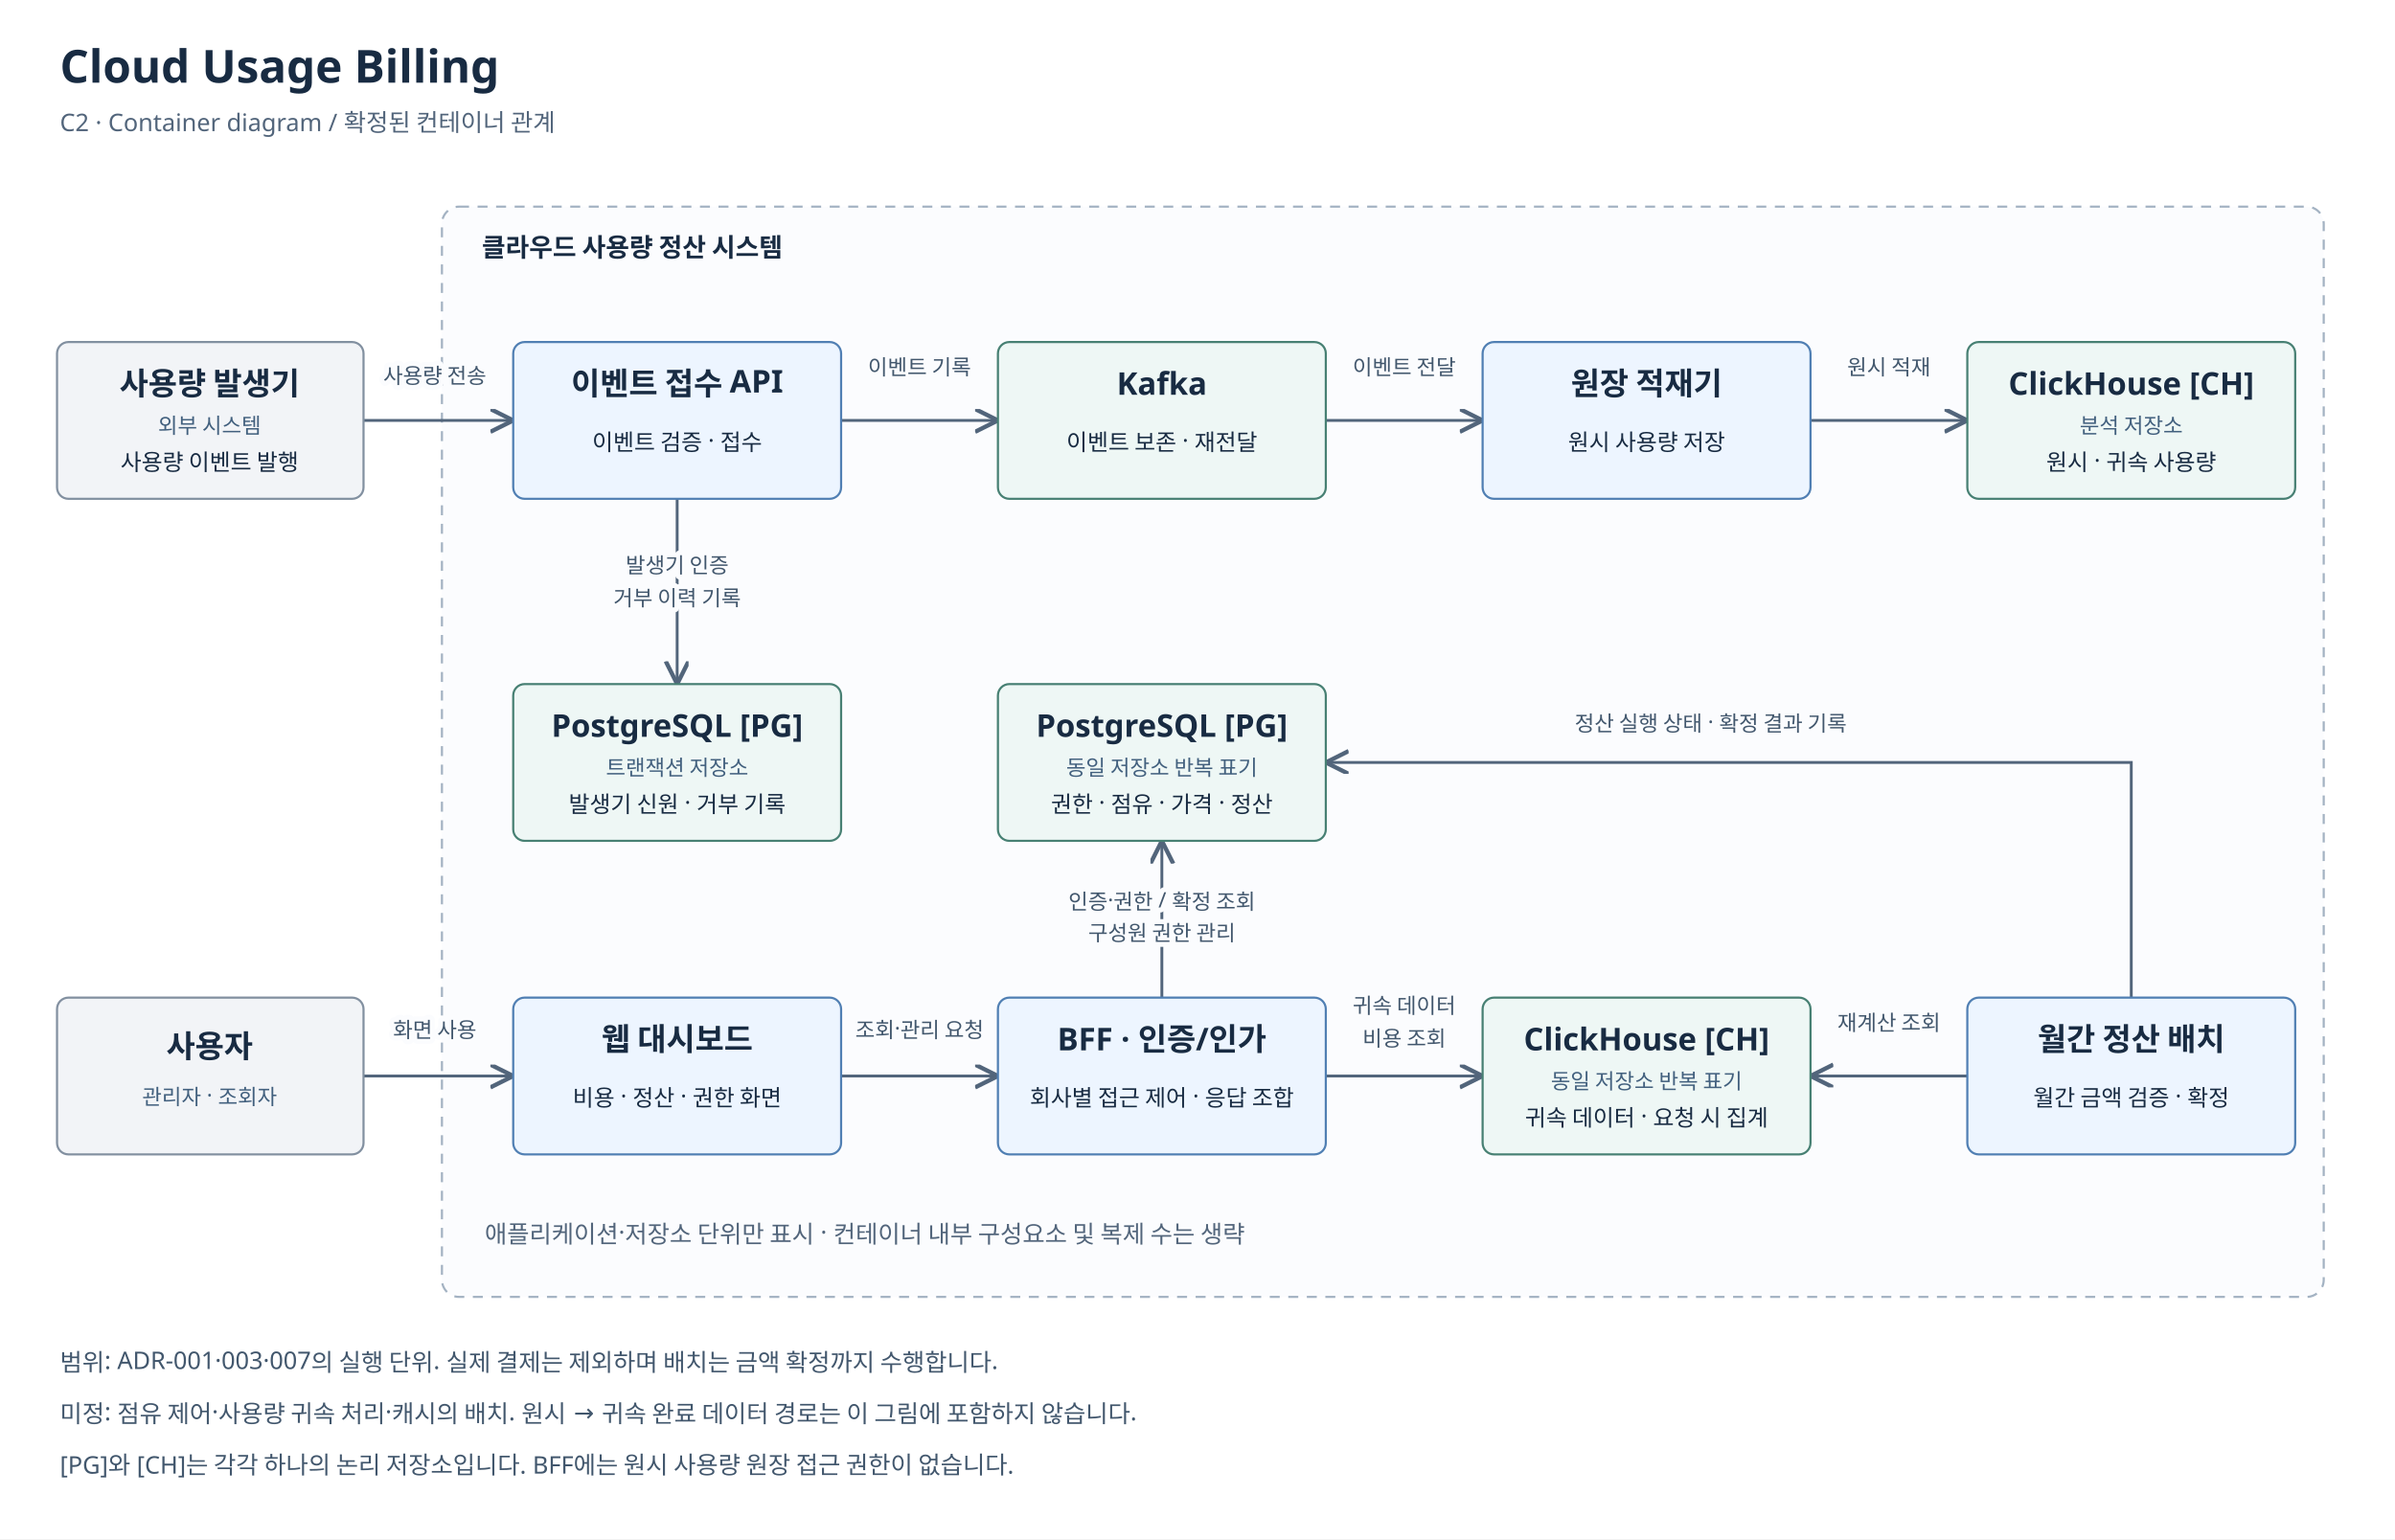
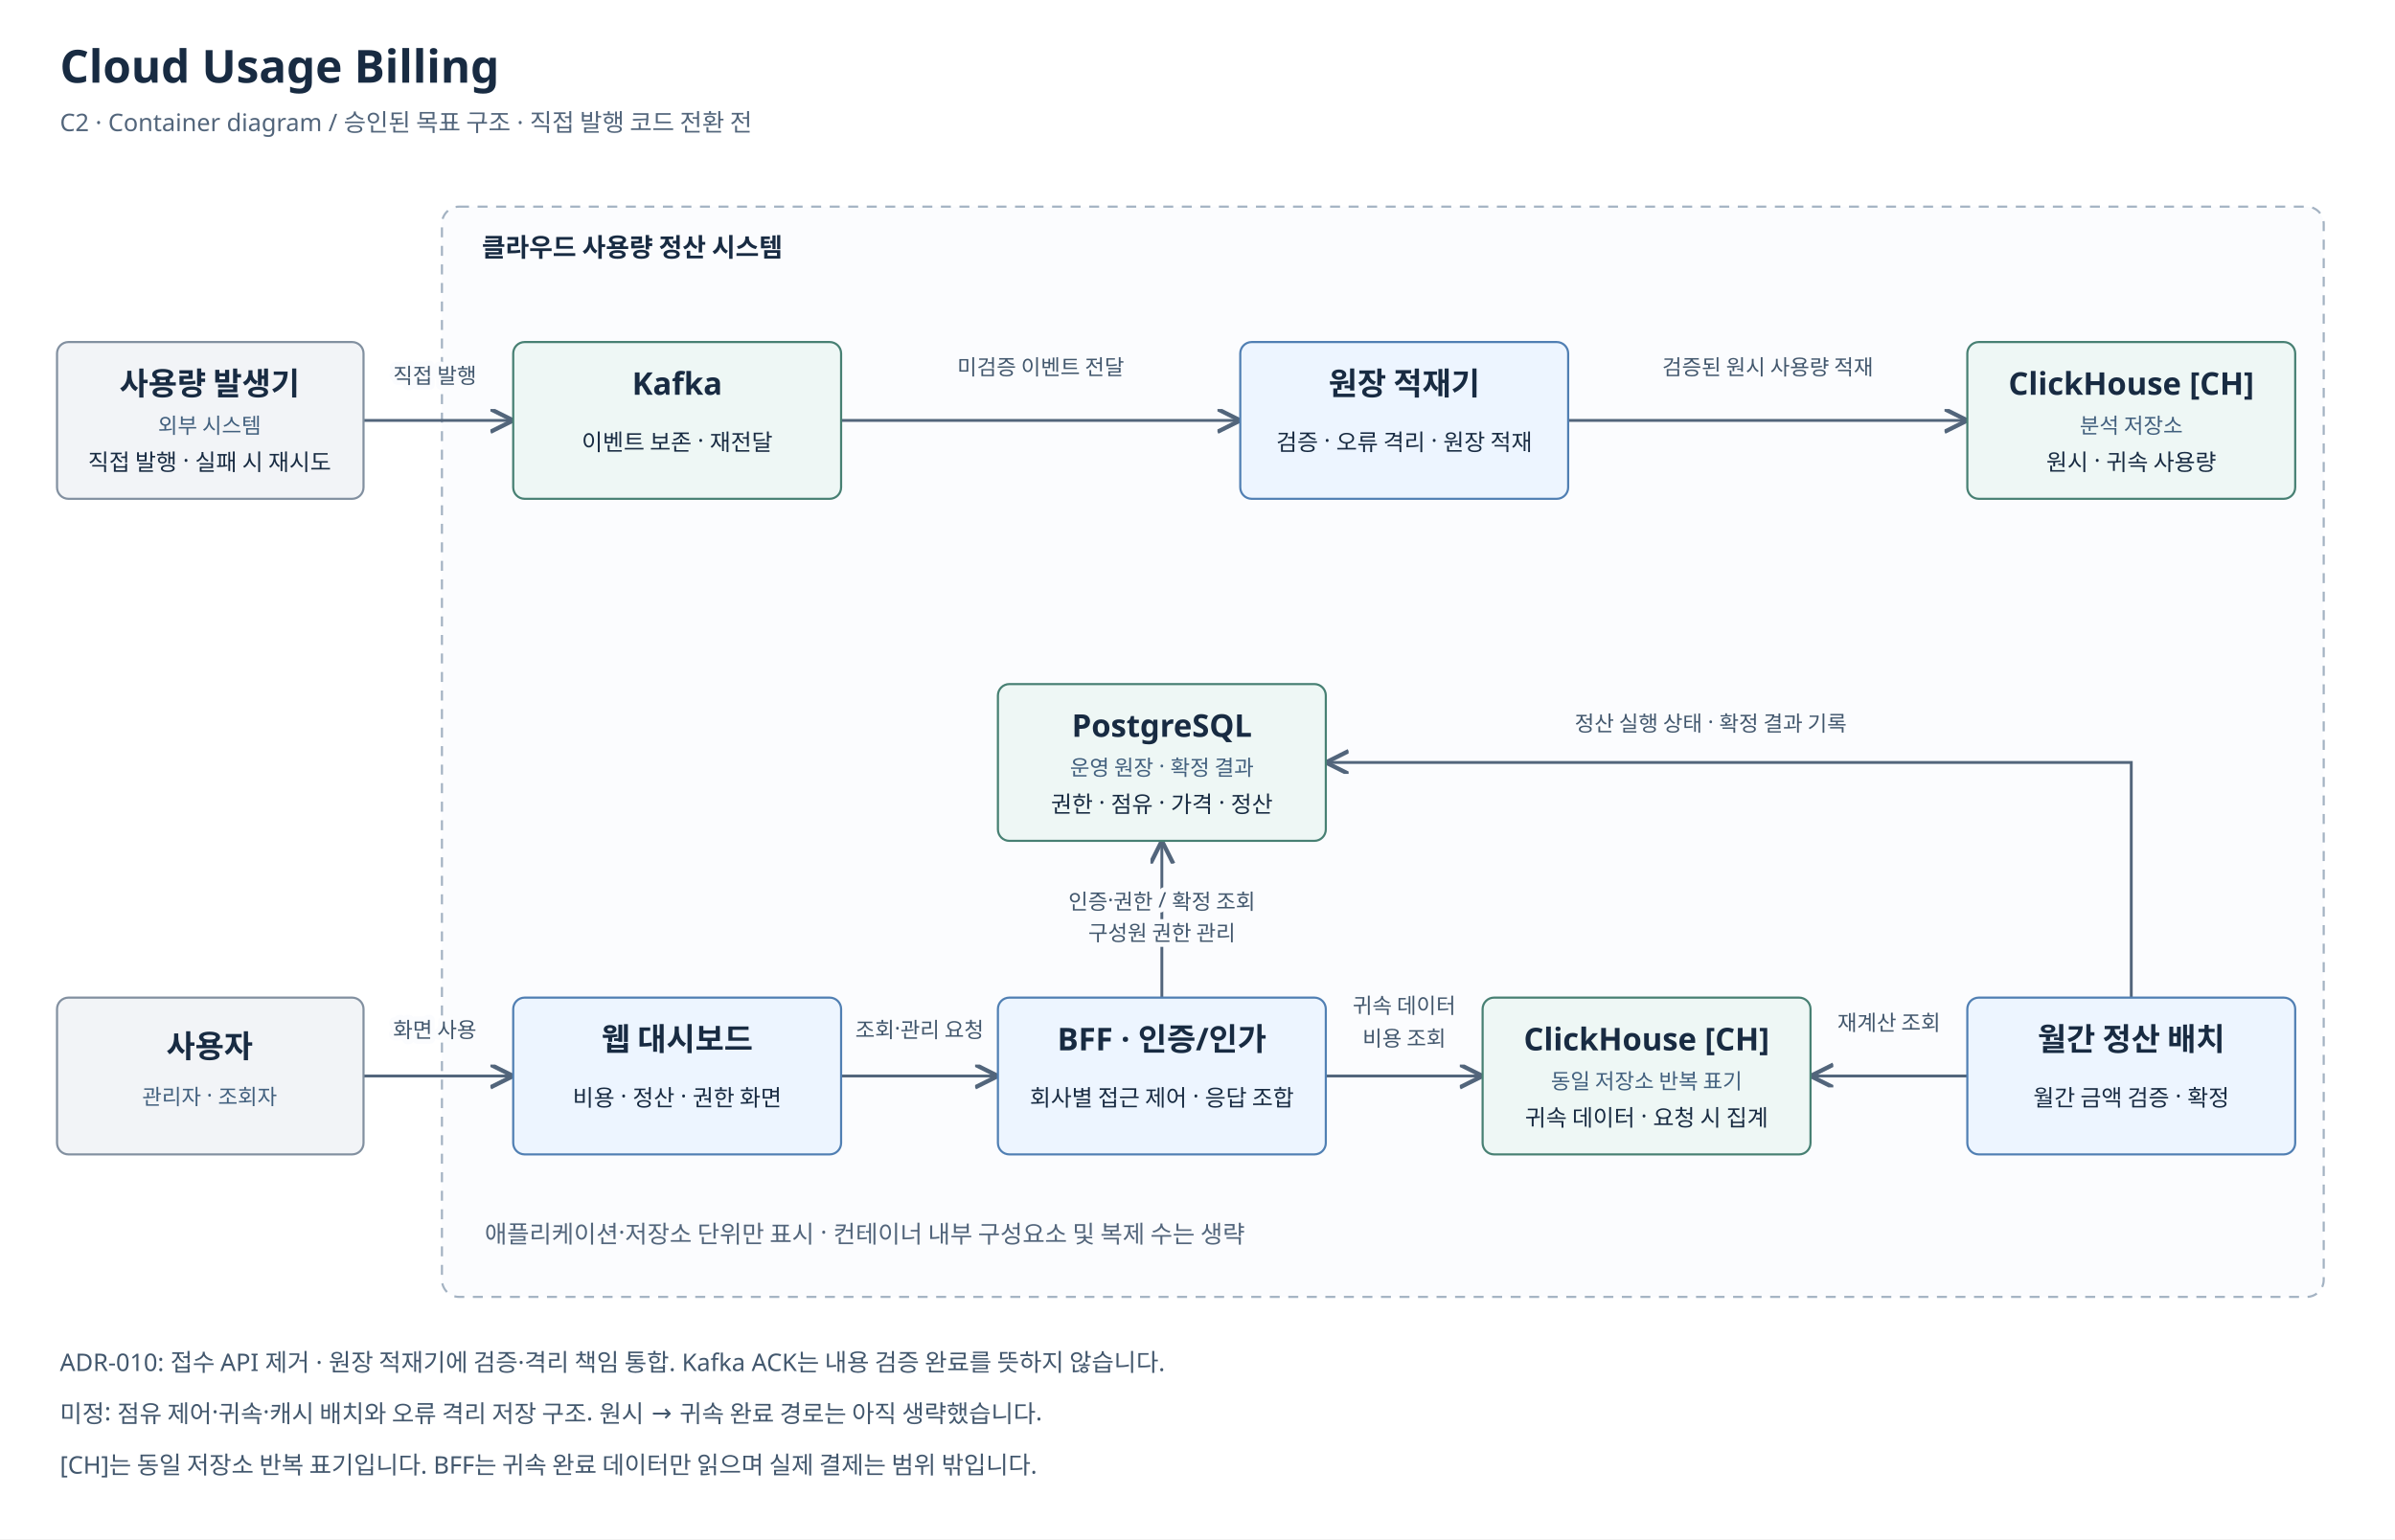
<svg xmlns="http://www.w3.org/2000/svg" width="1680" height="1080" viewBox="0 0 1680 1080" role="img" aria-labelledby="title desc">
  <defs>
    <marker id="arrow" markerWidth="9" markerHeight="9" refX="8" refY="4" orient="auto">
      <path d="M0 0 L8 4 L0 8" fill="none" stroke="#52657b" stroke-width="1.5" />
    </marker>
    <style>
      text { font-family: "Apple SD Gothic Neo", "Noto Sans KR", "Malgun Gothic", sans-serif; fill: #182b42; }
      .heading { font-size: 32px; font-weight: 700; }
      .subtitle { font-size: 17px; fill: #52657b; }
      .name { font-size: 22px; font-weight: 700; text-anchor: middle; }
      .type { font-size: 15px; fill: #42607e; text-anchor: middle; }
      .detail { font-size: 16px; text-anchor: middle; }
      .edge { fill: none; stroke: #52657b; stroke-width: 2; marker-end: url(#arrow); }
      .label { font-size: 15px; fill: #42576d; text-anchor: middle; paint-order: stroke; stroke: #fbfcfe; stroke-width: 7px; stroke-linejoin: round; }
      .app { fill: #edf5ff; stroke: #507fb3; stroke-width: 1.5; }
      .store { fill: #eef7f5; stroke: #478073; stroke-width: 1.5; }
      .external { fill: #f2f4f7; stroke: #8290a0; stroke-width: 1.5; }
      .note { font-size: 17px; fill: #42576d; }
    </style>
  </defs>
  <rect width="1680" height="1080" fill="#fff" />
  <text x="42" y="58" class="heading">Cloud Usage Billing</text>
-   <text x="42" y="92" class="subtitle">C2 · Container diagram / 확정된 컨테이너 관계</text>
+   <text x="42" y="92" class="subtitle">C2 · Container diagram / 승인된 목표 구조 · 직접 발행 코드 전환 전</text>
  <rect x="310" y="145" width="1320" height="765" rx="12" fill="#fbfcfe" stroke="#a3b2c2" stroke-width="1.5" stroke-dasharray="7 6" />
  <text x="338" y="180" font-size="18" font-weight="700">클라우드 사용량 정산 시스템</text>
  <path class="edge" d="M255 295 H360" />
-   <text class="label" x="305" y="269">사용량 전송</text>
-   <path class="edge" d="M590 295 H700" />
-   <text class="label" x="645" y="263">이벤트 기록</text>
-   <path class="edge" d="M930 295 H1040" />
-   <text class="label" x="985" y="263">이벤트 전달</text>
-   <path class="edge" d="M1270 295 H1380" />
-   <text class="label" x="1325" y="263">원시 적재</text>
-   <path class="edge" d="M475 350 V480" />
-   <text class="label" x="475" y="402">발생기 인증</text>
-   <text class="label" x="475" y="425">거부 이력 기록</text>
+   <text class="label" x="305" y="269">직접 발행</text>
+   <path class="edge" d="M590 295 H870" />
+   <text class="label" x="730" y="263">미검증 이벤트 전달</text>
+   <path class="edge" d="M1100 295 H1380" />
+   <text class="label" x="1240" y="263">검증된 원시 사용량 적재</text>
  <path class="edge" d="M255 755 H360" />
  <text class="label" x="305" y="728">화면 사용</text>
  <path class="edge" d="M590 755 H700" />
  <text class="label" x="645" y="728">조회·관리 요청</text>
  <path class="edge" d="M815 700 V590" />
  <text class="label" x="815" y="638">인증·권한 / 확정 조회</text>
  <text class="label" x="815" y="660">구성원 권한 관리</text>
  <path class="edge" d="M930 755 H1040" />
  <text class="label" x="985" y="711">귀속 데이터</text>
  <text class="label" x="985" y="734">비용 조회</text>
  <path class="edge" d="M1380 755 H1270" />
  <text class="label" x="1325" y="723">재계산 조회</text>
  <path class="edge" d="M1495 700 V535 H930" />
  <text class="label" x="1200" y="513">정산 실행 상태 · 확정 결과 기록</text>
  <rect class="external" x="40" y="240" width="215" height="110" rx="8" />
  <text class="name" x="147" y="277">사용량 발생기</text>
  <text class="type" x="147" y="304">외부 시스템</text>
-   <text class="detail" x="147" y="330">사용량 이벤트 발행</text>
+   <text class="detail" x="147" y="330">직접 발행 · 실패 시 재시도</text>
  <rect class="external" x="40" y="700" width="215" height="110" rx="8" />
  <text class="name" x="147" y="742">사용자</text>
  <text class="type" x="147" y="775">관리자 · 조회자</text>
-   <rect class="app" x="360" y="240" width="230" height="110" rx="8" />
-   <text class="name" x="475" y="277">이벤트 접수 API</text>
-   <text class="detail" x="475" y="316">이벤트 검증 · 접수</text>
-   <rect class="store" x="700" y="240" width="230" height="110" rx="8" />
-   <text class="name" x="815" y="277">Kafka</text>
-   <text class="detail" x="815" y="316">이벤트 보존 · 재전달</text>
-   <rect class="app" x="1040" y="240" width="230" height="110" rx="8" />
-   <text class="name" x="1155" y="277">원장 적재기</text>
-   <text class="detail" x="1155" y="316">원시 사용량 저장</text>
+   <rect class="store" x="360" y="240" width="230" height="110" rx="8" />
+   <text class="name" x="475" y="277">Kafka</text>
+   <text class="detail" x="475" y="316">이벤트 보존 · 재전달</text>
+   <rect class="app" x="870" y="240" width="230" height="110" rx="8" />
+   <text class="name" x="985" y="277">원장 적재기</text>
+   <text class="detail" x="985" y="316">검증 · 오류 격리 · 원장 적재</text>
  <rect class="store" x="1380" y="240" width="230" height="110" rx="8" />
  <text class="name" x="1495" y="277">ClickHouse [CH]</text>
  <text class="type" x="1495" y="304">분석 저장소</text>
  <text class="detail" x="1495" y="330">원시 · 귀속 사용량</text>
-   <rect class="store" x="360" y="480" width="230" height="110" rx="8" />
-   <text class="name" x="475" y="517">PostgreSQL [PG]</text>
-   <text class="type" x="475" y="544">트랜잭션 저장소</text>
-   <text class="detail" x="475" y="570">발생기 신원 · 거부 기록</text>
  <rect class="store" x="700" y="480" width="230" height="110" rx="8" />
-   <text class="name" x="815" y="517">PostgreSQL [PG]</text>
-   <text class="type" x="815" y="544">동일 저장소 반복 표기</text>
+   <text class="name" x="815" y="517">PostgreSQL</text>
+   <text class="type" x="815" y="544">운영 원장 · 확정 결과</text>
  <text class="detail" x="815" y="570">권한 · 점유 · 가격 · 정산</text>
  <rect class="app" x="360" y="700" width="230" height="110" rx="8" />
  <text class="name" x="475" y="737">웹 대시보드</text>
  <text class="detail" x="475" y="776">비용 · 정산 · 권한 화면</text>
  <rect class="app" x="700" y="700" width="230" height="110" rx="8" />
  <text class="name" x="815" y="737">BFF · 인증/인가</text>
  <text class="detail" x="815" y="776">회사별 접근 제어 · 응답 조합</text>
  <rect class="store" x="1040" y="700" width="230" height="110" rx="8" />
  <text class="name" x="1155" y="737">ClickHouse [CH]</text>
  <text class="type" x="1155" y="764">동일 저장소 반복 표기</text>
  <text class="detail" x="1155" y="790">귀속 데이터 · 요청 시 집계</text>
  <rect class="app" x="1380" y="700" width="230" height="110" rx="8" />
  <text class="name" x="1495" y="737">월간 정산 배치</text>
  <text class="detail" x="1495" y="776">월간 금액 검증 · 확정</text>
  <text x="340" y="872" class="subtitle">애플리케이션·저장소 단위만 표시 · 컨테이너 내부 구성요소 및 복제 수는 생략</text>
-   <text x="42" y="962" class="note">범위: ADR-001·003·007의 실행 단위. 실제 결제는 제외하며 배치는 금액 확정까지 수행합니다.</text>
-   <text x="42" y="998" class="note">미정: 점유 제어·사용량 귀속 처리·캐시의 배치. 원시 → 귀속 완료 데이터 경로는 이 그림에 포함하지 않습니다.</text>
-   <text x="42" y="1034" class="note">[PG]와 [CH]는 각각 하나의 논리 저장소입니다. BFF에는 원시 사용량 원장 접근 권한이 없습니다.</text>
+   <text x="42" y="962" class="note">ADR-010: 접수 API 제거 · 원장 적재기에 검증·격리 책임 통합. Kafka ACK는 내용 검증 완료를 뜻하지 않습니다.</text>
+   <text x="42" y="998" class="note">미정: 점유 제어·귀속·캐시 배치와 오류 격리 저장 구조. 원시 → 귀속 완료 경로는 아직 생략했습니다.</text>
+   <text x="42" y="1034" class="note">[CH]는 동일 저장소 반복 표기입니다. BFF는 귀속 완료 데이터만 읽으며 실제 결제는 범위 밖입니다.</text>
</svg>
